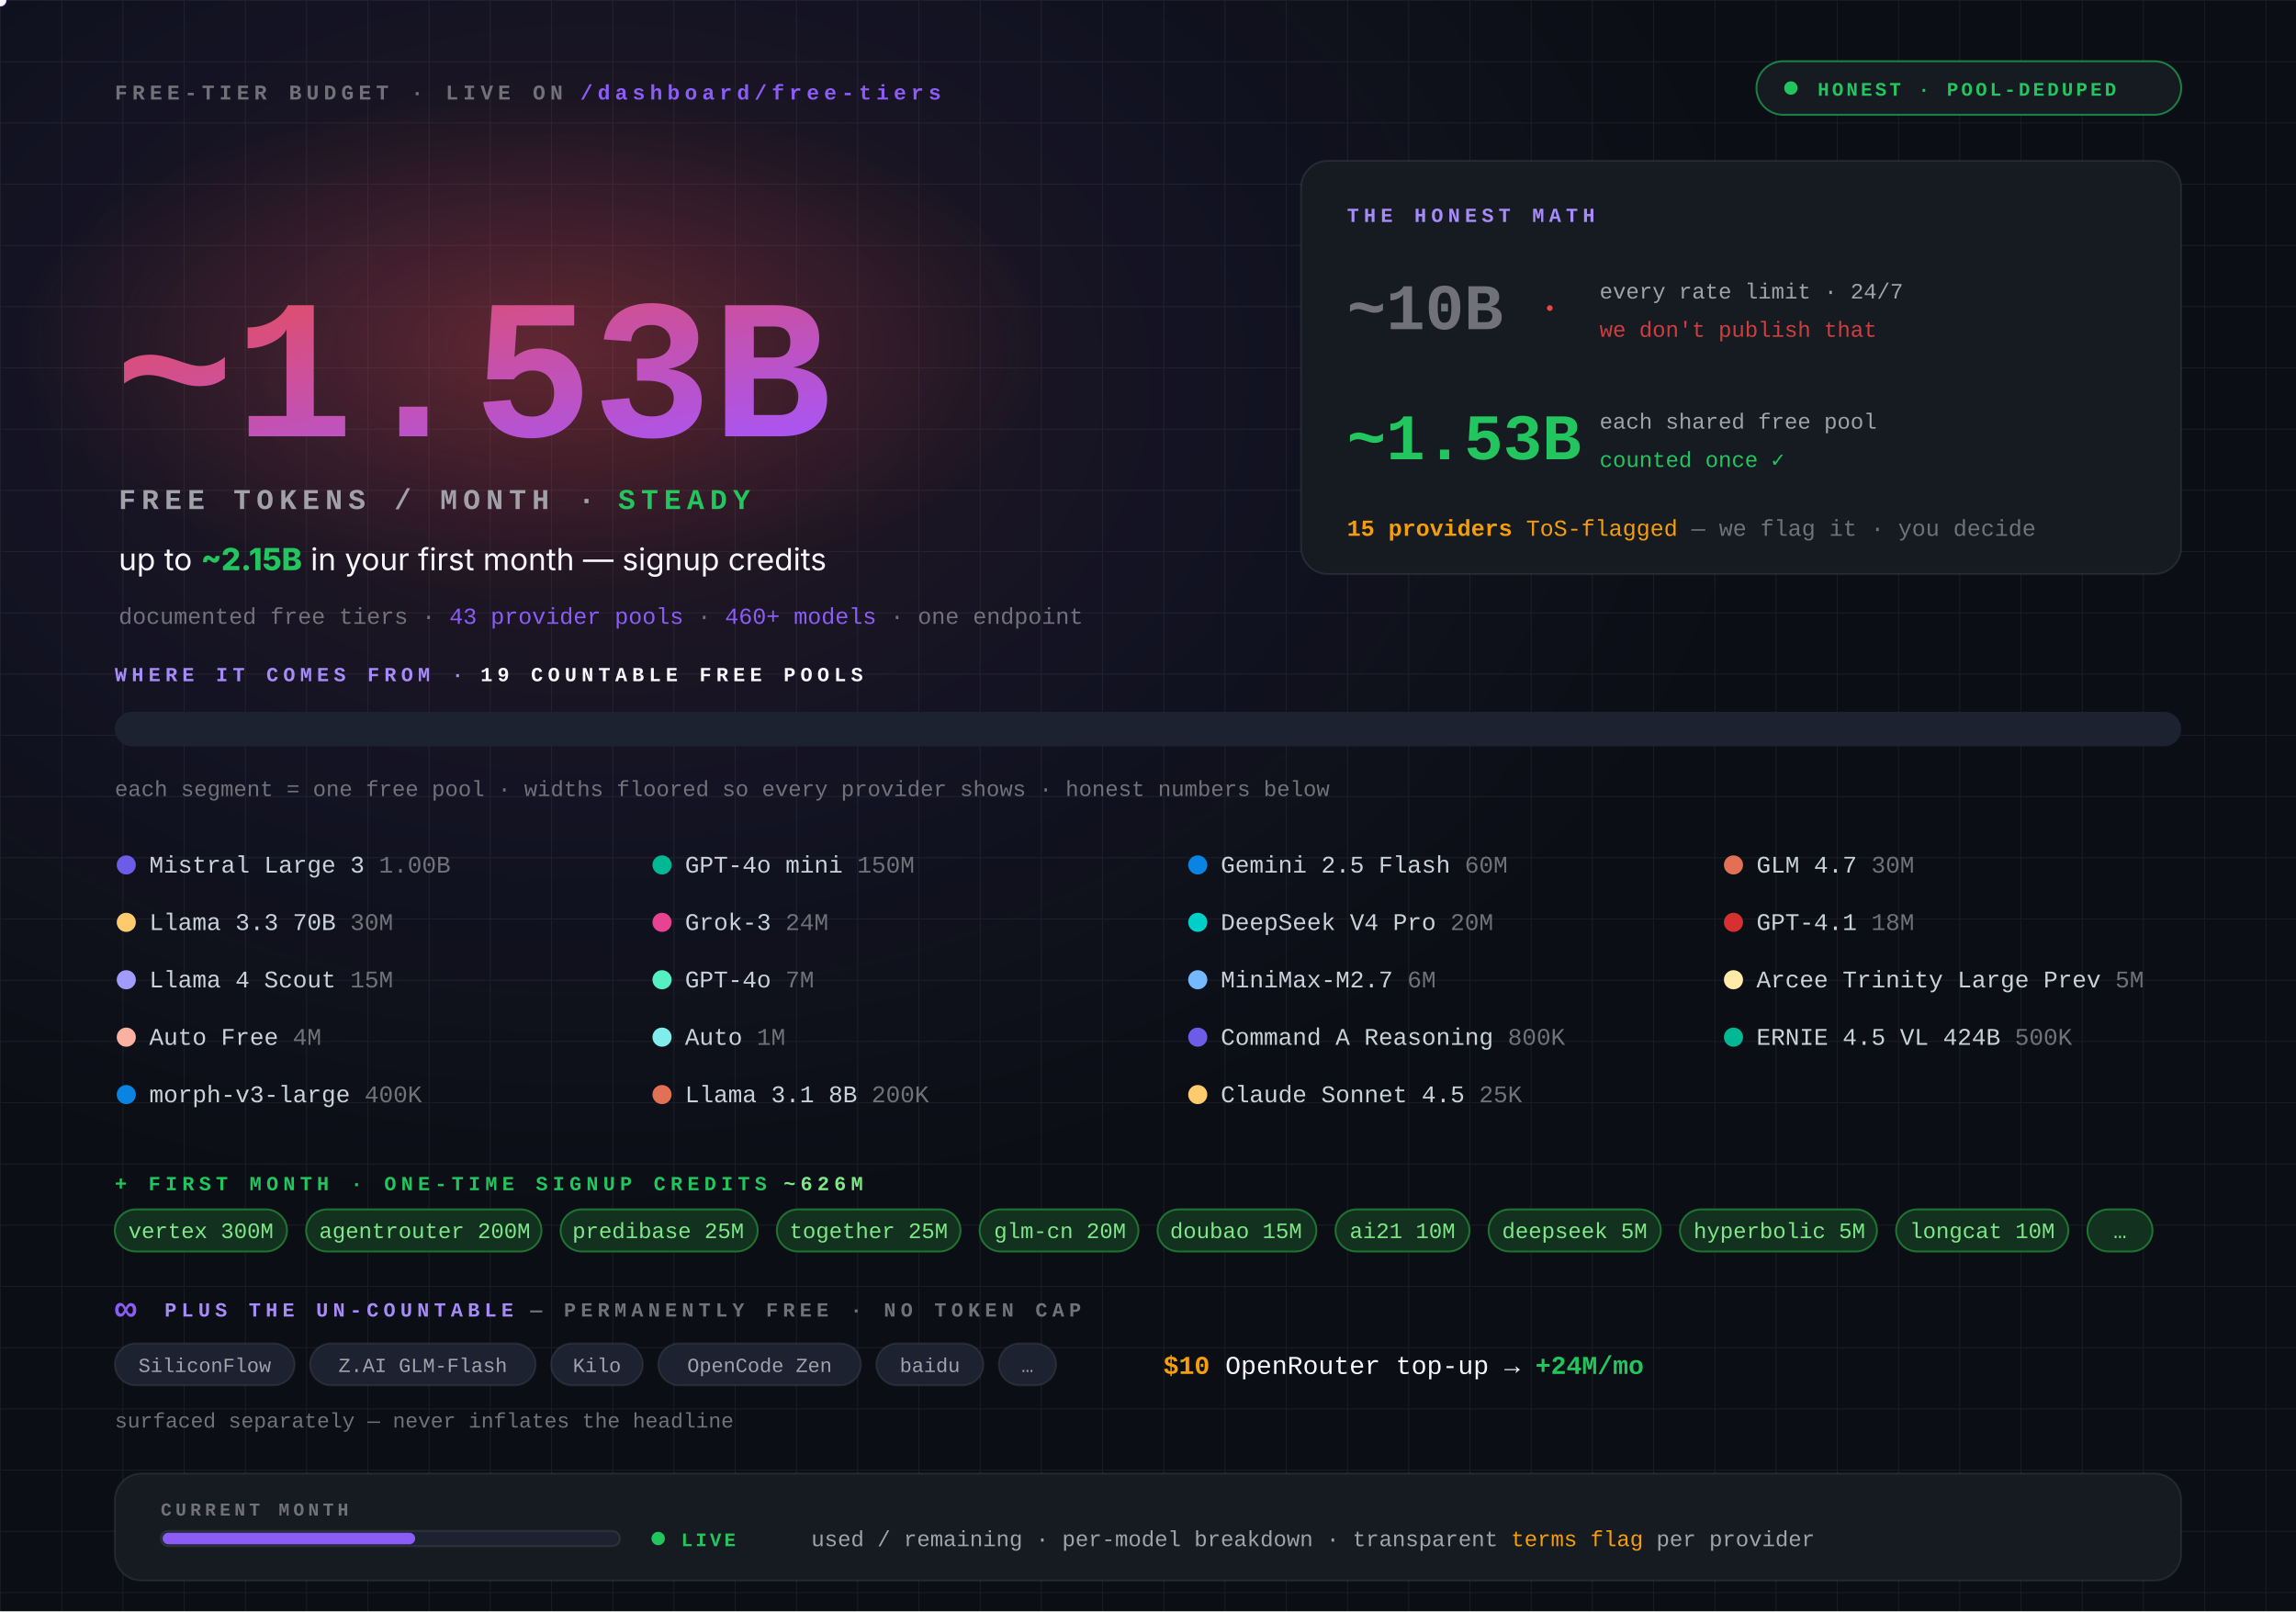
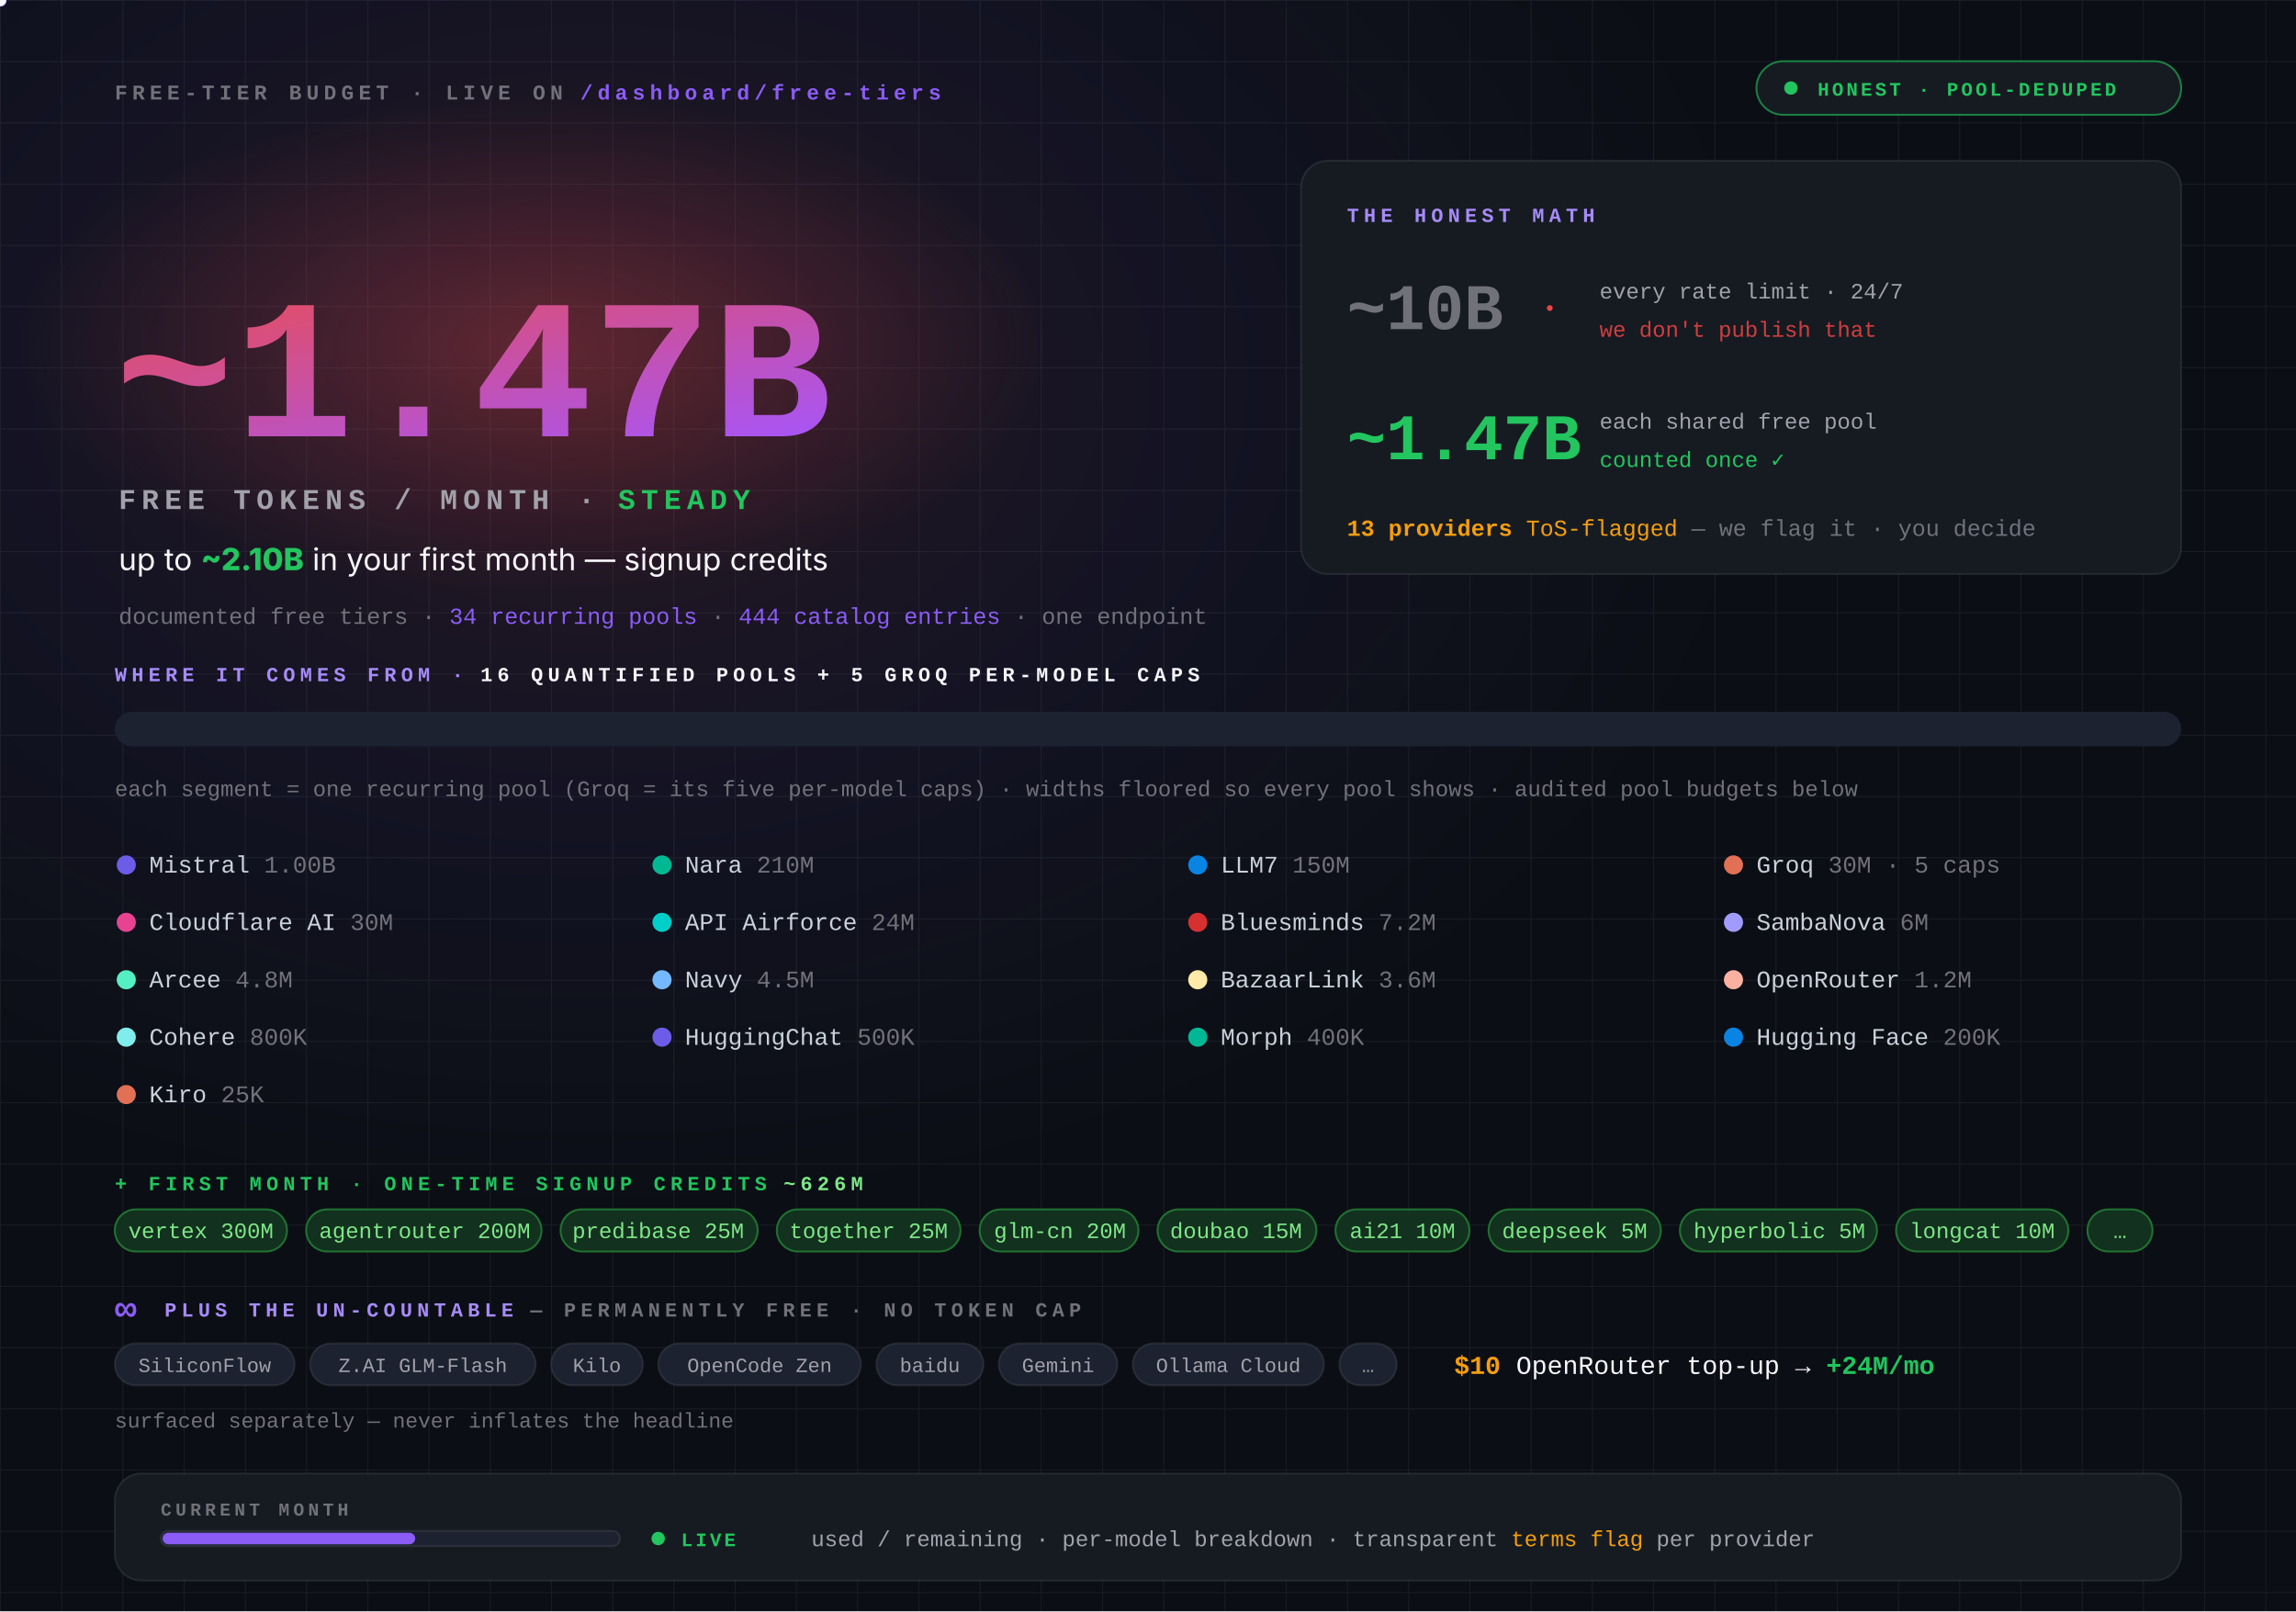
- <svg xmlns="http://www.w3.org/2000/svg" viewBox="0 0 1200 842" role="img" aria-label="OmniRoute free-tier budget: about 1.53 billion free tokens per month steady, up to about 2.15 billion in your first month with signup credits, aggregated from the documented free tiers of 43 provider pools and 460+ models behind one endpoint, live on /dashboard/free-tiers. Honest pool-deduped math: each shared free pool is counted once — counting every rate limit 24/7 would read about 10B, which we don't publish; 15 providers carry a ToS flag so you decide. Budget bar of the 19 countable free pools with per-model breakdown: Mistral Large 3 1B, GPT-4o mini 150M, Gemini 2.5 Flash 60M, GLM 4.7 30M, Llama 3.3 70B 30M, Grok-3 24M, DeepSeek V4 Pro 20M, GPT-4.1 18M, Llama 4 Scout 15M, GPT-4o 7M, MiniMax-M2.7 6M, Arcee Trinity 5M, and more. First month adds one-time signup credits of about 626M (vertex 300M, agentrouter 200M, predibase 25M, together 25M, glm-cn 20M, doubao 15M, ai21 10M, longcat 10M, deepseek 5M, hyperbolic 5M, nscale 5M). Plus the un-countable: permanently-free no-token-cap providers (SiliconFlow, Z.AI GLM-Flash, Kilo, OpenCode Zen, baidu and more) and a $10 OpenRouter top-up unlocking +24M per month, surfaced separately so they never inflate the headline. Live used/remaining and per-model breakdown on the dashboard.">
+ <svg xmlns="http://www.w3.org/2000/svg" viewBox="0 0 1200 842" role="img" aria-label="OmniRoute free-tier budget: about 1.47 billion free tokens per month steady, up to about 2.10 billion in the first month with signup credits. The catalog contains 444 rows, 437 active and 7 discontinued, grouped into 34 recurring pool keys; 16 pools have a published positive monthly token budget and 18 have a zero, uncapped, or keyless budget. Honest pool-deduped math counts each shared free pool once; 13 providers carry a terms-of-service avoid flag. The 16 quantified pools plus five per-model Groq caps are Mistral 1 billion, Nara 210 million, LLM7 150 million, Groq 30 million across five per-model caps, Cloudflare AI 30 million, API Airforce 24 million, Bluesminds 7.2 million, SambaNova 6 million, Arcee 4.8 million, Navy 4.5 million, BazaarLink 3.6 million, OpenRouter 1.2 million, Cohere 800 thousand, HuggingChat 500 thousand, Morph 400 thousand, Hugging Face 200 thousand, and Kiro 25 thousand. One-time signup credits add about 626 million. Uncapped providers and the OpenRouter top-up boost are shown separately so they do not inflate the headline. A further 6 million behind regional identity verification (ModelScope) is also shown apart. Live usage remains available at /dashboard/free-tiers.">
  <defs>
    <pattern id="gridPaperF" width="32" height="32" patternUnits="userSpaceOnUse">
      <path d="M 32 0 L 0 0 0 32" fill="none" stroke="#ffffff" stroke-opacity="0.06" stroke-width="1" />
    </pattern>
    <radialGradient id="bgGlowF" cx="26%" cy="24%" r="52%">
      <stop offset="0%" stop-color="#e54d5e" stop-opacity="0.14" />
      <stop offset="55%" stop-color="#8b5cf6" stop-opacity="0.06" />
      <stop offset="100%" stop-color="#6366f1" stop-opacity="0" />
    </radialGradient>
    <linearGradient id="gradBrandF" x1="0" y1="0" x2="1" y2="1">
      <stop offset="0%" stop-color="#e54d5e" />
      <stop offset="100%" stop-color="#a855f7" />
    </linearGradient>
    <radialGradient id="heroGlowF" cx="50%" cy="50%" r="50%">
      <stop offset="0%" stop-color="#e54d5e" stop-opacity="0.30" />
      <stop offset="100%" stop-color="#e54d5e" stop-opacity="0" />
    </radialGradient>
    <path id="pTk1F" d="M 44,84 C 150,112 190,146 302,168" />
    <path id="pTk2F" d="M 30,310 C 136,290 176,240 296,206" />
    <path id="pTk3F" d="M 96,436 C 186,392 208,308 314,230" />
    <clipPath id="barShapeF">
      <rect x="60" y="372" width="1080" height="18" rx="9" />
    </clipPath>
    <clipPath id="barRevF">
      <rect x="60" y="372" width="0" height="18">
        <animate attributeName="width" values="1080;0;1080;1080" keyTimes="0;0.02;0.24;1" dur="10s" repeatCount="indefinite" />
      </rect>
    </clipPath>
  </defs>
  <rect width="1200" height="842" fill="#0b0e14" />
  <rect width="1200" height="842" fill="url(#gridPaperF)" />
  <rect width="1200" height="842" fill="url(#bgGlowF)" />
  <text x="60" y="52" font-family="Consolas, 'Courier New', monospace" font-size="11" letter-spacing="2.5" font-weight="700" fill="#71717a">FREE-TIER BUDGET · LIVE ON <tspan fill="#8b5cf6">/dashboard/free-tiers</tspan>
  </text>
  <g transform="translate(918, 32)">
    <rect width="222" height="28" rx="14" fill="#161b22" stroke="#22c55e" stroke-width="1" stroke-opacity="0.6" />
    <circle cx="18" cy="14" r="3.5" fill="#22c55e">
      <animate attributeName="opacity" values="1;0.35;1" dur="1.6s" repeatCount="indefinite" />
    </circle>
    <text x="32" y="18" font-family="Consolas, 'Courier New', monospace" font-size="10" letter-spacing="1.5" font-weight="700" fill="#22c55e">HONEST · POOL-DEDUPED</text>
  </g>
  <ellipse cx="280" cy="180" rx="270" ry="130" fill="url(#heroGlowF)">
    <animate attributeName="rx" values="250;290;250" dur="4s" repeatCount="indefinite" />
  </ellipse>
  <g fill="#a78bfa">
    <circle r="3.4">
      <animateMotion dur="2.4s" repeatCount="indefinite" begin="0s">
        <mpath href="#pTk1F" />
      </animateMotion>
      <animate attributeName="opacity" values="0;1;1;0" dur="2.4s" begin="0s" repeatCount="indefinite" />
    </circle>
    <circle r="3.4">
      <animateMotion dur="2.4s" repeatCount="indefinite" begin="0.8s">
        <mpath href="#pTk2F" />
      </animateMotion>
      <animate attributeName="opacity" values="0;1;1;0" dur="2.4s" begin="0.8s" repeatCount="indefinite" />
    </circle>
    <circle r="3.4">
      <animateMotion dur="2.4s" repeatCount="indefinite" begin="1.6s">
        <mpath href="#pTk3F" />
      </animateMotion>
      <animate attributeName="opacity" values="0;1;1;0" dur="2.4s" begin="1.6s" repeatCount="indefinite" />
    </circle>
  </g>
-   <text x="60" y="228" font-family="Consolas, 'Courier New', monospace" font-size="104" font-weight="800" fill="url(#gradBrandF)">~1.53B</text>
+   <text x="60" y="228" font-family="Consolas, 'Courier New', monospace" font-size="104" font-weight="800" fill="url(#gradBrandF)">~1.47B</text>
  <text x="62" y="266" font-family="Consolas, 'Courier New', monospace" font-size="15" letter-spacing="3" font-weight="700" fill="#a1a1aa">FREE TOKENS / MONTH · <tspan fill="#22c55e">STEADY</tspan>
  </text>
-   <text x="62" y="298" font-family="Inter, 'Segoe UI', Arial, Helvetica, system-ui, sans-serif" font-size="16" fill="#F7F6FC">up to <tspan font-weight="800" fill="#22c55e">~2.15B</tspan> in your first month — signup credits</text>
-   <text x="62" y="326" font-family="Consolas, 'Courier New', monospace" font-size="12" fill="#71717a">documented free tiers · <tspan fill="#8b5cf6">43 provider pools</tspan> · <tspan fill="#8b5cf6">460+ models</tspan> · one endpoint</text>
+   <text x="62" y="298" font-family="Inter, 'Segoe UI', Arial, Helvetica, system-ui, sans-serif" font-size="16" fill="#F7F6FC">up to <tspan font-weight="800" fill="#22c55e">~2.10B</tspan> in your first month — signup credits</text>
+   <text x="62" y="326" font-family="Consolas, 'Courier New', monospace" font-size="12" fill="#71717a">documented free tiers · <tspan fill="#8b5cf6">34 recurring pools</tspan> · <tspan fill="#8b5cf6">444 catalog entries</tspan> · one endpoint</text>
  <rect x="680" y="84" width="460" height="216" rx="14" fill="#161b22" stroke="#ffffff" stroke-opacity="0.08" stroke-width="1" />
  <text x="704" y="116" font-family="Consolas, 'Courier New', monospace" font-size="10.5" letter-spacing="2.5" font-weight="700" fill="#a78bfa">THE HONEST MATH</text>
  <text x="704" y="172" font-family="Consolas, 'Courier New', monospace" font-size="34" font-weight="800" fill="#71717a">~10B</text>
  <line x1="698" y1="161" x2="810" y2="161" stroke="#ef4444" stroke-width="3" stroke-linecap="round" stroke-dasharray="112" stroke-dashoffset="112">
    <animate attributeName="stroke-dashoffset" values="0;112;0;0" keyTimes="0;0.10;0.18;1" dur="10s" repeatCount="indefinite" />
  </line>
  <text x="836" y="156" font-family="Consolas, 'Courier New', monospace" font-size="11.5" fill="#a1a1aa">every rate limit · 24/7</text>
  <text x="836" y="176" font-family="Consolas, 'Courier New', monospace" font-size="11.5" fill="#ef4444" opacity="0.85">we don't publish that</text>
-   <text x="704" y="240" font-family="Consolas, 'Courier New', monospace" font-size="34" font-weight="800" fill="#22c55e">~1.53B</text>
+   <text x="704" y="240" font-family="Consolas, 'Courier New', monospace" font-size="34" font-weight="800" fill="#22c55e">~1.47B</text>
  <text x="836" y="224" font-family="Consolas, 'Courier New', monospace" font-size="11.5" fill="#a1a1aa">each shared free pool</text>
  <text x="836" y="244" font-family="Consolas, 'Courier New', monospace" font-size="11.5" fill="#22c55e">counted once ✓</text>
  <text x="704" y="280" font-family="Consolas, 'Courier New', monospace" font-size="12" fill="#f59e0b">
-     <tspan font-weight="800">15 providers</tspan> ToS-flagged <tspan fill="#71717a">— we flag it · you decide</tspan>
-   </text>
-   <text x="60" y="356" font-family="Consolas, 'Courier New', monospace" font-size="10.5" letter-spacing="2.5" font-weight="700" fill="#a78bfa">WHERE IT COMES FROM · <tspan fill="#F7F6FC">19 COUNTABLE FREE POOLS</tspan>
+     <tspan font-weight="800">13 providers</tspan> ToS-flagged <tspan fill="#71717a">— we flag it · you decide</tspan>
+   </text>
+   <text x="60" y="356" font-family="Consolas, 'Courier New', monospace" font-size="10.5" letter-spacing="2.5" font-weight="700" fill="#a78bfa">WHERE IT COMES FROM · <tspan fill="#F7F6FC">16 QUANTIFIED POOLS + 5 GROQ PER-MODEL CAPS</tspan>
  </text>
  <g clip-path="url(#barShapeF)">
    <rect x="60" y="372" width="1080" height="18" fill="#1c2230" />
    <g clip-path="url(#barRevF)">
-       <rect x="60.0" y="372" width="662.3" height="18" fill="#6c5ce7" />
-       <rect x="723.3" y="372" width="106.7" height="18" fill="#00b894" />
-       <rect x="831.0" y="372" width="47.9" height="18" fill="#0984e3" />
-       <rect x="879.9" y="372" width="28.3" height="18" fill="#e17055" />
-       <rect x="909.2" y="372" width="28.3" height="18" fill="#fdcb6e" />
-       <rect x="938.5" y="372" width="24.4" height="18" fill="#e84393" />
-       <rect x="963.9" y="372" width="21.8" height="18" fill="#00cec9" />
-       <rect x="986.7" y="372" width="20.5" height="18" fill="#d63031" />
-       <rect x="1008.2" y="372" width="18.5" height="18" fill="#a29bfe" />
-       <rect x="1027.7" y="372" width="13.3" height="18" fill="#55efc4" />
-       <rect x="1042.0" y="372" width="12.6" height="18" fill="#74b9ff" />
-       <rect x="1055.6" y="372" width="12.0" height="18" fill="#ffeaa7" />
-       <rect x="1068.6" y="372" width="11.3" height="18" fill="#fab1a0" />
-       <rect x="1080.9" y="372" width="9.4" height="18" fill="#81ecec" />
-       <rect x="1091.3" y="372" width="9.2" height="18" fill="#6c5ce7" />
-       <rect x="1101.5" y="372" width="9.0" height="18" fill="#00b894" />
-       <rect x="1111.5" y="372" width="9.0" height="18" fill="#0984e3" />
-       <rect x="1121.5" y="372" width="8.8" height="18" fill="#e17055" />
-       <rect x="1131.3" y="372" width="8.7" height="18" fill="#fdcb6e" />
+       <rect x="60.0" y="372" width="686.0" height="18" fill="#6c5ce7" />
+       <rect x="747.0" y="372" width="139.7" height="18" fill="#00b894" />
+       <rect x="887.7" y="372" width="99.8" height="18" fill="#0984e3" />
+       <rect x="988.5" y="372" width="20.0" height="18" fill="#e17055" />
+       <rect x="1009.5" y="372" width="20.0" height="18" fill="#e84393" />
+       <rect x="1030.5" y="372" width="16.0" height="18" fill="#00cec9" />
+       <rect x="1047.5" y="372" width="7.5" height="18" fill="#d63031" />
+       <rect x="1056.0" y="372" width="7.5" height="18" fill="#a29bfe" />
+       <rect x="1064.5" y="372" width="7.5" height="18" fill="#55efc4" />
+       <rect x="1073.0" y="372" width="7.5" height="18" fill="#74b9ff" />
+       <rect x="1081.5" y="372" width="7.5" height="18" fill="#ffeaa7" />
+       <rect x="1090.0" y="372" width="7.5" height="18" fill="#fab1a0" />
+       <rect x="1098.5" y="372" width="7.5" height="18" fill="#81ecec" />
+       <rect x="1107.0" y="372" width="7.5" height="18" fill="#6c5ce7" />
+       <rect x="1115.5" y="372" width="7.5" height="18" fill="#00b894" />
+       <rect x="1124.0" y="372" width="7.5" height="18" fill="#0984e3" />
+       <rect x="1132.5" y="372" width="7.5" height="18" fill="#e17055" />
    </g>
  </g>
  <circle r="3.2" fill="#F7F6FC">
    <animateMotion path="M 60,381 L 1140,381" keyPoints="0;0;1;1" keyTimes="0;0.02;0.24;1" calcMode="linear" dur="10s" repeatCount="indefinite" />
    <animate attributeName="opacity" values="0;1;1;0;0" keyTimes="0;0.02;0.23;0.26;1" dur="10s" repeatCount="indefinite" />
  </circle>
-   <text x="60" y="416" font-family="Consolas, 'Courier New', monospace" font-size="11.5" fill="#71717a">each segment = one free pool · widths floored so every provider shows · honest numbers below</text>
+   <text x="60" y="416" font-family="Consolas, 'Courier New', monospace" font-size="11.5" fill="#71717a">each segment = one recurring pool (Groq = its five per-model caps) · widths floored so every pool shows · audited pool budgets below</text>
  <g font-family="Consolas, 'Courier New', monospace" font-size="12.5">
    <circle cx="66" cy="452" r="5" fill="#6c5ce7" />
-     <text x="78" y="456" fill="#c9d1d9">Mistral Large 3 <tspan fill="#71717a">1.00B</tspan>
+     <text x="78" y="456" fill="#c9d1d9">Mistral <tspan fill="#71717a">1.00B</tspan>
    </text>
    <circle cx="346" cy="452" r="5" fill="#00b894" />
-     <text x="358" y="456" fill="#c9d1d9">GPT-4o mini <tspan fill="#71717a">150M</tspan>
+     <text x="358" y="456" fill="#c9d1d9">Nara <tspan fill="#71717a">210M</tspan>
    </text>
    <circle cx="626" cy="452" r="5" fill="#0984e3" />
-     <text x="638" y="456" fill="#c9d1d9">Gemini 2.5 Flash <tspan fill="#71717a">60M</tspan>
+     <text x="638" y="456" fill="#c9d1d9">LLM7 <tspan fill="#71717a">150M</tspan>
    </text>
    <circle cx="906" cy="452" r="5" fill="#e17055" />
-     <text x="918" y="456" fill="#c9d1d9">GLM 4.7 <tspan fill="#71717a">30M</tspan>
-     </text>
-     <circle cx="66" cy="482" r="5" fill="#fdcb6e" />
-     <text x="78" y="486" fill="#c9d1d9">Llama 3.3 70B <tspan fill="#71717a">30M</tspan>
-     </text>
-     <circle cx="346" cy="482" r="5" fill="#e84393" />
-     <text x="358" y="486" fill="#c9d1d9">Grok-3 <tspan fill="#71717a">24M</tspan>
-     </text>
-     <circle cx="626" cy="482" r="5" fill="#00cec9" />
-     <text x="638" y="486" fill="#c9d1d9">DeepSeek V4 Pro <tspan fill="#71717a">20M</tspan>
-     </text>
-     <circle cx="906" cy="482" r="5" fill="#d63031" />
-     <text x="918" y="486" fill="#c9d1d9">GPT-4.1 <tspan fill="#71717a">18M</tspan>
-     </text>
-     <circle cx="66" cy="512" r="5" fill="#a29bfe" />
-     <text x="78" y="516" fill="#c9d1d9">Llama 4 Scout <tspan fill="#71717a">15M</tspan>
-     </text>
-     <circle cx="346" cy="512" r="5" fill="#55efc4" />
-     <text x="358" y="516" fill="#c9d1d9">GPT-4o <tspan fill="#71717a">7M</tspan>
-     </text>
-     <circle cx="626" cy="512" r="5" fill="#74b9ff" />
-     <text x="638" y="516" fill="#c9d1d9">MiniMax-M2.7 <tspan fill="#71717a">6M</tspan>
-     </text>
-     <circle cx="906" cy="512" r="5" fill="#ffeaa7" />
-     <text x="918" y="516" fill="#c9d1d9">Arcee Trinity Large Prev <tspan fill="#71717a">5M</tspan>
-     </text>
-     <circle cx="66" cy="542" r="5" fill="#fab1a0" />
-     <text x="78" y="546" fill="#c9d1d9">Auto Free <tspan fill="#71717a">4M</tspan>
-     </text>
-     <circle cx="346" cy="542" r="5" fill="#81ecec" />
-     <text x="358" y="546" fill="#c9d1d9">Auto <tspan fill="#71717a">1M</tspan>
-     </text>
-     <circle cx="626" cy="542" r="5" fill="#6c5ce7" />
-     <text x="638" y="546" fill="#c9d1d9">Command A Reasoning <tspan fill="#71717a">800K</tspan>
-     </text>
-     <circle cx="906" cy="542" r="5" fill="#00b894" />
-     <text x="918" y="546" fill="#c9d1d9">ERNIE 4.5 VL 424B <tspan fill="#71717a">500K</tspan>
-     </text>
-     <circle cx="66" cy="572" r="5" fill="#0984e3" />
-     <text x="78" y="576" fill="#c9d1d9">morph-v3-large <tspan fill="#71717a">400K</tspan>
-     </text>
-     <circle cx="346" cy="572" r="5" fill="#e17055" />
-     <text x="358" y="576" fill="#c9d1d9">Llama 3.1 8B <tspan fill="#71717a">200K</tspan>
-     </text>
-     <circle cx="626" cy="572" r="5" fill="#fdcb6e" />
-     <text x="638" y="576" fill="#c9d1d9">Claude Sonnet 4.5 <tspan fill="#71717a">25K</tspan>
+     <text x="918" y="456" fill="#c9d1d9">Groq <tspan fill="#71717a">30M · 5 caps</tspan>
+     </text>
+     <circle cx="66" cy="482" r="5" fill="#e84393" />
+     <text x="78" y="486" fill="#c9d1d9">Cloudflare AI <tspan fill="#71717a">30M</tspan>
+     </text>
+     <circle cx="346" cy="482" r="5" fill="#00cec9" />
+     <text x="358" y="486" fill="#c9d1d9">API Airforce <tspan fill="#71717a">24M</tspan>
+     </text>
+     <circle cx="626" cy="482" r="5" fill="#d63031" />
+     <text x="638" y="486" fill="#c9d1d9">Bluesminds <tspan fill="#71717a">7.2M</tspan>
+     </text>
+     <circle cx="906" cy="482" r="5" fill="#a29bfe" />
+     <text x="918" y="486" fill="#c9d1d9">SambaNova <tspan fill="#71717a">6M</tspan>
+     </text>
+     <circle cx="66" cy="512" r="5" fill="#55efc4" />
+     <text x="78" y="516" fill="#c9d1d9">Arcee <tspan fill="#71717a">4.8M</tspan>
+     </text>
+     <circle cx="346" cy="512" r="5" fill="#74b9ff" />
+     <text x="358" y="516" fill="#c9d1d9">Navy <tspan fill="#71717a">4.5M</tspan>
+     </text>
+     <circle cx="626" cy="512" r="5" fill="#ffeaa7" />
+     <text x="638" y="516" fill="#c9d1d9">BazaarLink <tspan fill="#71717a">3.6M</tspan>
+     </text>
+     <circle cx="906" cy="512" r="5" fill="#fab1a0" />
+     <text x="918" y="516" fill="#c9d1d9">OpenRouter <tspan fill="#71717a">1.2M</tspan>
+     </text>
+     <circle cx="66" cy="542" r="5" fill="#81ecec" />
+     <text x="78" y="546" fill="#c9d1d9">Cohere <tspan fill="#71717a">800K</tspan>
+     </text>
+     <circle cx="346" cy="542" r="5" fill="#6c5ce7" />
+     <text x="358" y="546" fill="#c9d1d9">HuggingChat <tspan fill="#71717a">500K</tspan>
+     </text>
+     <circle cx="626" cy="542" r="5" fill="#00b894" />
+     <text x="638" y="546" fill="#c9d1d9">Morph <tspan fill="#71717a">400K</tspan>
+     </text>
+     <circle cx="906" cy="542" r="5" fill="#0984e3" />
+     <text x="918" y="546" fill="#c9d1d9">Hugging Face <tspan fill="#71717a">200K</tspan>
+     </text>
+     <circle cx="66" cy="572" r="5" fill="#e17055" />
+     <text x="78" y="576" fill="#c9d1d9">Kiro <tspan fill="#71717a">25K</tspan>
    </text>
  </g>
  <text x="60" y="622" font-family="Consolas, 'Courier New', monospace" font-size="10.5" letter-spacing="2.5" font-weight="700" fill="#22c55e">+ FIRST MONTH · ONE-TIME SIGNUP CREDITS <tspan fill="#7ee787">~626M</tspan>
  </text>
  <g font-family="Consolas, 'Courier New', monospace">
    <rect x="60" y="632" width="90" height="22" rx="11" fill="#13311f" stroke="#238636" stroke-opacity="0.8" />
    <text x="105" y="647" font-size="11.5" fill="#7ee787" text-anchor="middle">vertex 300M</text>
    <rect x="160" y="632" width="123" height="22" rx="11" fill="#13311f" stroke="#238636" stroke-opacity="0.8" />
    <text x="222" y="647" font-size="11.5" fill="#7ee787" text-anchor="middle">agentrouter 200M</text>
    <rect x="293" y="632" width="103" height="22" rx="11" fill="#13311f" stroke="#238636" stroke-opacity="0.8" />
    <text x="344" y="647" font-size="11.5" fill="#7ee787" text-anchor="middle">predibase 25M</text>
    <rect x="406" y="632" width="96" height="22" rx="11" fill="#13311f" stroke="#238636" stroke-opacity="0.8" />
    <text x="454" y="647" font-size="11.5" fill="#7ee787" text-anchor="middle">together 25M</text>
    <rect x="512" y="632" width="83" height="22" rx="11" fill="#13311f" stroke="#238636" stroke-opacity="0.8" />
    <text x="554" y="647" font-size="11.5" fill="#7ee787" text-anchor="middle">glm-cn 20M</text>
    <rect x="605" y="632" width="83" height="22" rx="11" fill="#13311f" stroke="#238636" stroke-opacity="0.8" />
    <text x="646" y="647" font-size="11.5" fill="#7ee787" text-anchor="middle">doubao 15M</text>
    <rect x="698" y="632" width="70" height="22" rx="11" fill="#13311f" stroke="#238636" stroke-opacity="0.8" />
    <text x="733" y="647" font-size="11.5" fill="#7ee787" text-anchor="middle">ai21 10M</text>
    <rect x="778" y="632" width="90" height="22" rx="11" fill="#13311f" stroke="#238636" stroke-opacity="0.8" />
    <text x="823" y="647" font-size="11.5" fill="#7ee787" text-anchor="middle">deepseek 5M</text>
    <rect x="878" y="632" width="103" height="22" rx="11" fill="#13311f" stroke="#238636" stroke-opacity="0.8" />
    <text x="930" y="647" font-size="11.5" fill="#7ee787" text-anchor="middle">hyperbolic 5M</text>
    <rect x="991" y="632" width="90" height="22" rx="11" fill="#13311f" stroke="#238636" stroke-opacity="0.8" />
    <text x="1036" y="647" font-size="11.5" fill="#7ee787" text-anchor="middle">longcat 10M</text>
    <rect x="1091" y="632" width="34" height="22" rx="11" fill="#13311f" stroke="#238636" stroke-opacity="0.8" />
    <text x="1108" y="647" font-size="11.5" fill="#7ee787" text-anchor="middle">…</text>
  </g>
  <text x="60" y="690" font-family="Consolas, 'Courier New', monospace" font-size="19" font-weight="800" fill="#8b5cf6">∞<animate attributeName="opacity" values="1;0.55;1" dur="4s" repeatCount="indefinite" />
  </text>
  <text x="86" y="688" font-family="Consolas, 'Courier New', monospace" font-size="10.5" letter-spacing="2.5" font-weight="700" fill="#a78bfa">PLUS THE UN-COUNTABLE <tspan fill="#71717a">— PERMANENTLY FREE · NO TOKEN CAP</tspan>
  </text>
  <g font-family="Consolas, 'Courier New', monospace" font-size="10.5" fill="#a1a1aa">
    <rect x="60" y="702" width="94" height="22" rx="11" fill="#1c2230" stroke="#ffffff" stroke-opacity="0.08" />
    <text x="107" y="717" text-anchor="middle">SiliconFlow</text>
    <rect x="162" y="702" width="118" height="22" rx="11" fill="#1c2230" stroke="#ffffff" stroke-opacity="0.08" />
    <text x="221" y="717" text-anchor="middle">Z.AI GLM-Flash</text>
    <rect x="288" y="702" width="48" height="22" rx="11" fill="#1c2230" stroke="#ffffff" stroke-opacity="0.08" />
    <text x="312" y="717" text-anchor="middle">Kilo</text>
    <rect x="344" y="702" width="106" height="22" rx="11" fill="#1c2230" stroke="#ffffff" stroke-opacity="0.08" />
    <text x="397" y="717" text-anchor="middle">OpenCode Zen</text>
    <rect x="458" y="702" width="56" height="22" rx="11" fill="#1c2230" stroke="#ffffff" stroke-opacity="0.08" />
    <text x="486" y="717" text-anchor="middle">baidu</text>
-     <rect x="522" y="702" width="30" height="22" rx="11" fill="#1c2230" stroke="#ffffff" stroke-opacity="0.08" />
-     <text x="537" y="717" text-anchor="middle">…</text>
-   </g>
-   <text x="608" y="718" font-family="Consolas, 'Courier New', monospace" font-size="13.5" fill="#F7F6FC">
+     <rect x="522" y="702" width="62" height="22" rx="11" fill="#1c2230" stroke="#ffffff" stroke-opacity="0.08" />
+     <text x="553" y="717" text-anchor="middle">Gemini</text>
+     <rect x="592" y="702" width="100" height="22" rx="11" fill="#1c2230" stroke="#ffffff" stroke-opacity="0.08" />
+     <text x="642" y="717" text-anchor="middle">Ollama Cloud</text>
+     <rect x="700" y="702" width="30" height="22" rx="11" fill="#1c2230" stroke="#ffffff" stroke-opacity="0.08" />
+     <text x="715" y="717" text-anchor="middle">…</text>
+   </g>
+   <text x="760" y="718" font-family="Consolas, 'Courier New', monospace" font-size="13.5" fill="#F7F6FC">
    <tspan fill="#f59e0b" font-weight="700">$10</tspan> OpenRouter top-up → <tspan fill="#22c55e" font-weight="700">+24M/mo</tspan>
  </text>
  <text x="60" y="746" font-family="Consolas, 'Courier New', monospace" font-size="11" fill="#71717a">surfaced separately — never inflates the headline</text>
  <rect x="60" y="770" width="1080" height="56" rx="14" fill="#161b22" stroke="#ffffff" stroke-opacity="0.08" stroke-width="1" />
  <text x="84" y="792" font-family="Consolas, 'Courier New', monospace" font-size="9.5" letter-spacing="2" font-weight="700" fill="#71717a">CURRENT MONTH</text>
  <rect x="84" y="800" width="240" height="8" rx="4" fill="#1c2230" stroke="#ffffff" stroke-opacity="0.08" stroke-width="1" />
  <rect x="85" y="801" width="132" height="6" rx="3" fill="#8b5cf6" />
  <circle r="2.6" fill="#F7F6FC">
    <animateMotion path="M 85,804 L 217,804" dur="3s" repeatCount="indefinite" />
    <animate attributeName="opacity" values="0;1;1;0" dur="3s" repeatCount="indefinite" />
  </circle>
  <circle cx="344" cy="804" r="3.5" fill="#22c55e">
    <animate attributeName="opacity" values="1;0.3;1" dur="1.2s" repeatCount="indefinite" />
  </circle>
  <text x="356" y="808" font-family="Consolas, 'Courier New', monospace" font-size="10" letter-spacing="1.5" font-weight="700" fill="#22c55e">LIVE</text>
  <text x="424" y="808" font-family="Consolas, 'Courier New', monospace" font-size="11.5" fill="#a1a1aa">used / remaining · per-model breakdown · transparent <tspan fill="#f59e0b">terms flag</tspan> per provider</text>
</svg>
